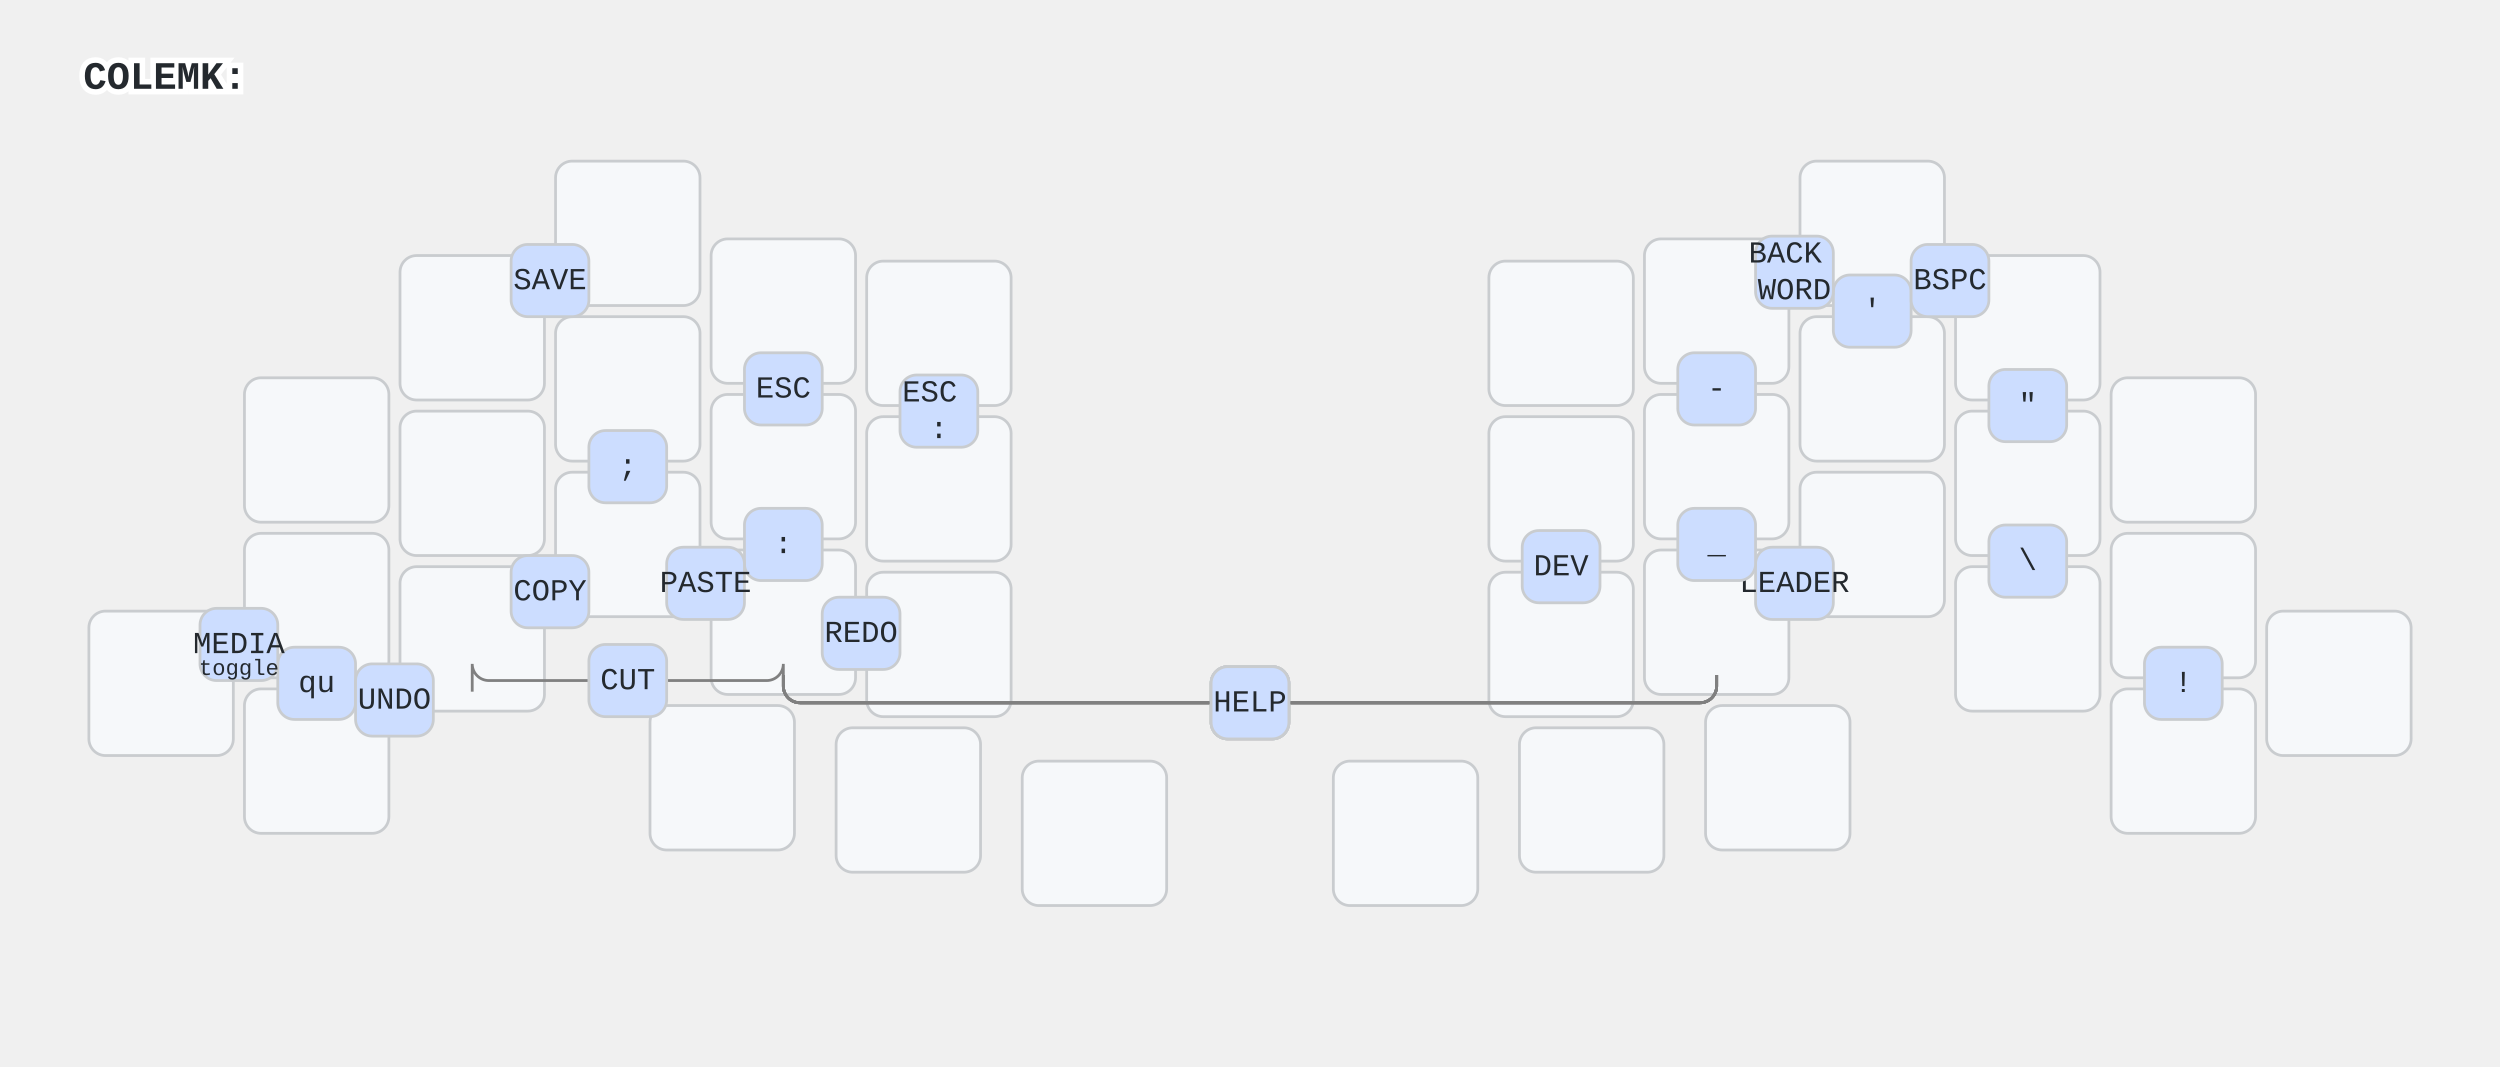
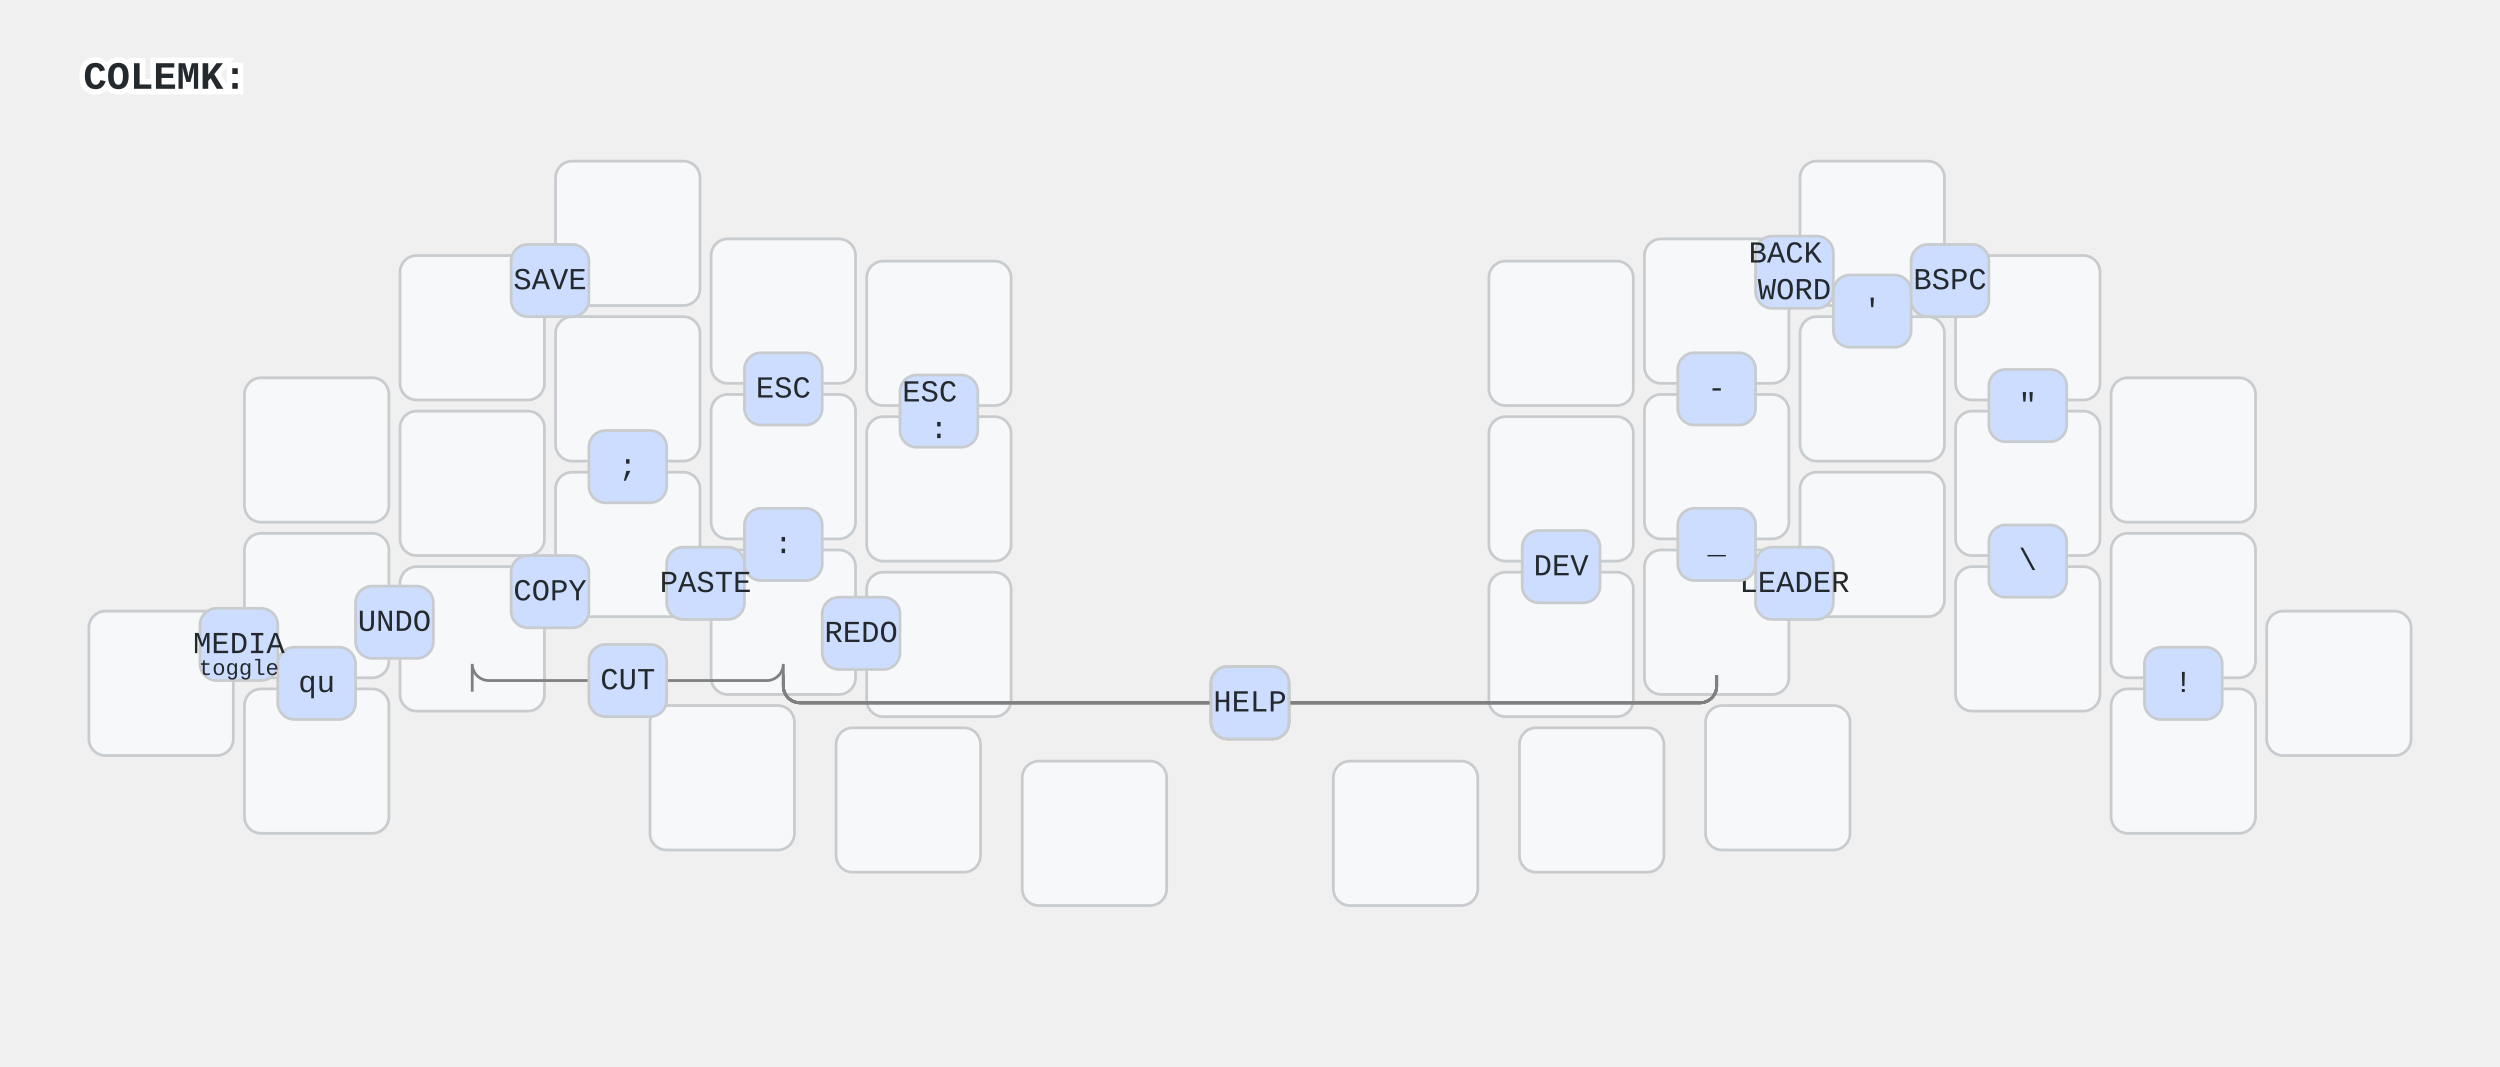
<svg xmlns="http://www.w3.org/2000/svg" width="900" height="384" viewBox="0 0 900 384" class="keymap">
  <defs>/* start glyphs */
<svg id="mdi:arrow-down-bold">
      <svg id="mdi-arrow-down-bold" viewBox="0 0 24 24">
        <path d="M9,4H15V12H19.84L12,19.84L4.16,12H9V4Z" />
      </svg>
    </svg>
    <svg id="mdi:arrow-left-bold">
      <svg id="mdi-arrow-left-bold" viewBox="0 0 24 24">
        <path d="M20,9V15H12V19.84L4.16,12L12,4.16V9H20Z" />
      </svg>
    </svg>
    <svg id="mdi:arrow-right-bold">
      <svg id="mdi-arrow-right-bold" viewBox="0 0 24 24">
        <path d="M4,15V9H12V4.16L19.84,12L12,19.84V15H4Z" />
      </svg>
    </svg>
    <svg id="mdi:arrow-up-bold">
      <svg id="mdi-arrow-up-bold" viewBox="0 0 24 24">
        <path d="M15,20H9V12H4.16L12,4.16L19.84,12H15V20Z" />
      </svg>
    </svg>
    <svg id="mdi:menu-down">
      <svg id="mdi-menu-down" viewBox="0 0 24 24">
        <path d="M7,10L12,15L17,10H7Z" />
      </svg>
    </svg>
    <svg id="mdi:menu-left">
      <svg id="mdi-menu-left" viewBox="0 0 24 24">
        <path d="M14,7L9,12L14,17V7Z" />
      </svg>
    </svg>
    <svg id="mdi:menu-right">
      <svg id="mdi-menu-right" viewBox="0 0 24 24">
        <path d="M10,17L15,12L10,7V17Z" />
      </svg>
    </svg>
    <svg id="mdi:menu-up">
      <svg id="mdi-menu-up" viewBox="0 0 24 24">
        <path d="M7,15L12,10L17,15H7Z" />
      </svg>
    </svg>
    <svg id="mdi:mouse-left-click-outline">
      <svg id="mdi-mouse-left-click-outline" viewBox="0 0 24 24">
        <path d="M13 9V1.07C13.7 1.16 14.37 1.33 15 1.59C17.33 2.53 19.11 4.53 19.75 7C19.91 7.64 20 8.31 20 9H13M17.66 7C17.18 5.65 16.23 4.5 15 3.81V7H17.66M6 15V13H18V15C18 16.59 17.37 18.12 16.24 19.24C15.12 20.37 13.59 21 12 21C10.41 21 8.88 20.37 7.76 19.24C6.63 18.12 6 16.59 6 15M4 15C4 17.12 4.84 19.16 6.34 20.66C7.84 22.16 9.88 23 12 23C14.12 23 16.16 22.16 17.66 20.66C19.16 19.16 20 17.12 20 15V11H4V15M11 9V1.07C7.06 1.56 4 4.92 4 9H11Z" />
      </svg>
    </svg>
    <svg id="mdi:mouse-right-click-outline">
      <svg id="mdi-mouse-right-click-outline" viewBox="0 0 24 24">
        <path d="M13 9V1.07C16.94 1.56 20 4.92 20 9H13M11 9V1.07C10.3 1.16 9.63 1.33 9 1.59C6.67 2.53 4.89 4.53 4.25 7C4.09 7.64 4 8.31 4 9H11M6.34 7C6.82 5.65 7.78 4.5 9 3.81V7H6.34M6 15V13H18V15C18 16.59 17.37 18.12 16.24 19.24C15.12 20.37 13.59 21 12 21C10.41 21 8.88 20.37 7.76 19.24C6.63 18.12 6 16.59 6 15M4 15C4 17.12 4.84 19.16 6.34 20.66C7.84 22.16 9.88 23 12 23C14.12 23 16.16 22.16 17.66 20.66C19.16 19.16 20 17.12 20 15V11H4V15Z" />
      </svg>
    </svg>
    <svg id="mdi:mouse-scroll-wheel">
      <svg id="mdi-mouse-scroll-wheel" viewBox="0 0 24 24">
        <path d="M11 1.07C7.05 1.56 4 4.92 4 9H11V7.73C10.4 7.39 10 6.74 10 6V4C10 3.26 10.4 2.61 11 2.27V1.07M13 9V7.73C13.6 7.39 14 6.74 14 6V4C14 3.26 13.6 2.61 13 2.27V1.07C16.94 1.56 20 4.92 20 9H13M4 15C4 17.12 4.84 19.16 6.34 20.66C7.84 22.16 9.88 23 12 23C14.12 23 16.16 22.16 17.66 20.66C19.16 19.16 20 17.12 20 15V11H4V15M13 6V4C13 3.45 12.55 3 12 3C11.45 3 11 3.45 11 4V6C11 6.55 11.45 7 12 7C12.55 7 13 6.55 13 6Z" />
      </svg>
    </svg>
  </defs>/* end glyphs */
<style>/* inherit to force styles through use tags */
svg path {
    fill: inherit;
}

/* font and background color specifications */
svg.keymap {
    font-family: SFMono-Regular,Consolas,Liberation Mono,Menlo,monospace;
    font-size: 14px;
    font-kerning: normal;
    text-rendering: optimizeLegibility;
    fill: #24292e;
}

/* default key styling */
rect.key {
    fill: #f6f8fa;
}

rect.key, rect.combo {
    stroke: #c9cccf;
    stroke-width: 1;
}

/* default key side styling, only used is draw_key_sides is set */
rect.side {
    filter: brightness(90%);
}

/* color accent for combo boxes */
rect.combo, rect.combo-separate {
    fill: #cdf;
}

/* color accent for held keys */
rect.held, rect.combo.held {
    fill: #fdd;
}

/* color accent for ghost (optional) keys */
rect.ghost, rect.combo.ghost {
    stroke-dasharray: 4, 4;
    stroke-width: 2;
}

text {
    text-anchor: middle;
    dominant-baseline: middle;
}

/* styling for layer labels */
text.label {
    font-weight: bold;
    text-anchor: start;
    stroke: white;
    stroke-width: 4;
    paint-order: stroke;
}

/* styling for optional footer */
text.footer {
    text-anchor: end;
    dominant-baseline: auto;
    stroke: white;
    stroke-width: 4;
    paint-order: stroke;
}

/* styling for combo tap, and key hold/shifted label text */
text.combo, text.hold, text.shifted {
    font-size: 11px;
}

text.hold {
    text-anchor: middle;
    dominant-baseline: auto;
}

text.shifted {
    text-anchor: middle;
    dominant-baseline: hanging;
}

text.layer-activator {
    text-decoration: underline;
}

/* styling for hold/shifted label text in combo box */
text.combo.hold, text.combo.shifted {
    font-size: 8px;
}

/* lighter symbol for transparent keys */
text.trans {
    fill: #7b7e81;
}

/* styling for combo dendrons */
path.combo {
    stroke-width: 1;
    stroke: gray;
    fill: none;
}

/* Start Tabler Icons Cleanup */
/* cannot use height/width with glyphs */
.icon-tabler &gt; path {
    fill: inherit;
    stroke: inherit;
    stroke-width: 2;
}
/* hide tabler's default box */
.icon-tabler &gt; path[stroke="none"][fill="none"] {
    visibility: hidden;
}
/* End Tabler Icons Cleanup */
</style>
  <g transform="translate(30, 0)" class="layer-COLEMK">
    <text x="0" y="28" class="label" id="COLEMK">COLEMK:</text>
    <g transform="translate(0, 56)">
      <g transform="translate(84, 106)" class="key keypos-0">
        <rect rx="6" ry="6" x="-26" y="-26" width="52" height="52" class="key" />
      </g>
      <g transform="translate(140, 62)" class="key keypos-1">
        <rect rx="6" ry="6" x="-26" y="-26" width="52" height="52" class="key" />
      </g>
      <g transform="translate(196, 28)" class="key keypos-2">
        <rect rx="6" ry="6" x="-26" y="-26" width="52" height="52" class="key" />
      </g>
      <g transform="translate(252, 56)" class="key keypos-3">
        <rect rx="6" ry="6" x="-26" y="-26" width="52" height="52" class="key" />
      </g>
      <g transform="translate(308, 64)" class="key keypos-4">
        <rect rx="6" ry="6" x="-26" y="-26" width="52" height="52" class="key" />
      </g>
      <g transform="translate(532, 64)" class="key keypos-5">
        <rect rx="6" ry="6" x="-26" y="-26" width="52" height="52" class="key" />
      </g>
      <g transform="translate(588, 56)" class="key keypos-6">
        <rect rx="6" ry="6" x="-26" y="-26" width="52" height="52" class="key" />
      </g>
      <g transform="translate(644, 28)" class="key keypos-7">
        <rect rx="6" ry="6" x="-26" y="-26" width="52" height="52" class="key" />
      </g>
      <g transform="translate(700, 62)" class="key keypos-8">
        <rect rx="6" ry="6" x="-26" y="-26" width="52" height="52" class="key" />
      </g>
      <g transform="translate(756, 106)" class="key keypos-9">
        <rect rx="6" ry="6" x="-26" y="-26" width="52" height="52" class="key" />
      </g>
      <g transform="translate(84, 162)" class="key keypos-10">
        <rect rx="6" ry="6" x="-26" y="-26" width="52" height="52" class="key" />
      </g>
      <g transform="translate(140, 118)" class="key keypos-11">
        <rect rx="6" ry="6" x="-26" y="-26" width="52" height="52" class="key" />
      </g>
      <g transform="translate(196, 84)" class="key keypos-12">
        <rect rx="6" ry="6" x="-26" y="-26" width="52" height="52" class="key" />
      </g>
      <g transform="translate(252, 112)" class="key keypos-13">
        <rect rx="6" ry="6" x="-26" y="-26" width="52" height="52" class="key" />
      </g>
      <g transform="translate(308, 120)" class="key keypos-14">
        <rect rx="6" ry="6" x="-26" y="-26" width="52" height="52" class="key" />
      </g>
      <g transform="translate(532, 120)" class="key keypos-15">
        <rect rx="6" ry="6" x="-26" y="-26" width="52" height="52" class="key" />
      </g>
      <g transform="translate(588, 112)" class="key keypos-16">
        <rect rx="6" ry="6" x="-26" y="-26" width="52" height="52" class="key" />
      </g>
      <g transform="translate(644, 84)" class="key keypos-17">
        <rect rx="6" ry="6" x="-26" y="-26" width="52" height="52" class="key" />
      </g>
      <g transform="translate(700, 118)" class="key keypos-18">
        <rect rx="6" ry="6" x="-26" y="-26" width="52" height="52" class="key" />
      </g>
      <g transform="translate(756, 162)" class="key keypos-19">
        <rect rx="6" ry="6" x="-26" y="-26" width="52" height="52" class="key" />
      </g>
      <g transform="translate(28, 190)" class="key keypos-20">
        <rect rx="6" ry="6" x="-26" y="-26" width="52" height="52" class="key" />
      </g>
      <g transform="translate(84, 218)" class="key keypos-21">
        <rect rx="6" ry="6" x="-26" y="-26" width="52" height="52" class="key" />
      </g>
      <g transform="translate(140, 174)" class="key keypos-22">
        <rect rx="6" ry="6" x="-26" y="-26" width="52" height="52" class="key" />
      </g>
      <g transform="translate(196, 140)" class="key keypos-23">
        <rect rx="6" ry="6" x="-26" y="-26" width="52" height="52" class="key" />
      </g>
      <g transform="translate(252, 168)" class="key keypos-24">
        <rect rx="6" ry="6" x="-26" y="-26" width="52" height="52" class="key" />
      </g>
      <g transform="translate(308, 176)" class="key keypos-25">
        <rect rx="6" ry="6" x="-26" y="-26" width="52" height="52" class="key" />
      </g>
      <g transform="translate(532, 176)" class="key keypos-26">
        <rect rx="6" ry="6" x="-26" y="-26" width="52" height="52" class="key" />
      </g>
      <g transform="translate(588, 168)" class="key keypos-27">
        <rect rx="6" ry="6" x="-26" y="-26" width="52" height="52" class="key" />
      </g>
      <g transform="translate(644, 140)" class="key keypos-28">
        <rect rx="6" ry="6" x="-26" y="-26" width="52" height="52" class="key" />
      </g>
      <g transform="translate(700, 174)" class="key keypos-29">
        <rect rx="6" ry="6" x="-26" y="-26" width="52" height="52" class="key" />
      </g>
      <g transform="translate(756, 218)" class="key keypos-30">
        <rect rx="6" ry="6" x="-26" y="-26" width="52" height="52" class="key" />
      </g>
      <g transform="translate(812, 190)" class="key keypos-31">
        <rect rx="6" ry="6" x="-26" y="-26" width="52" height="52" class="key" />
      </g>
      <g transform="translate(230, 224)" class="key keypos-32">
        <rect rx="6" ry="6" x="-26" y="-26" width="52" height="52" class="key" />
      </g>
      <g transform="translate(297, 232)" class="key keypos-33">
        <rect rx="6" ry="6" x="-26" y="-26" width="52" height="52" class="key" />
      </g>
      <g transform="translate(364, 244)" class="key keypos-34">
        <rect rx="6" ry="6" x="-26" y="-26" width="52" height="52" class="key" />
      </g>
      <g transform="translate(476, 244)" class="key keypos-35">
        <rect rx="6" ry="6" x="-26" y="-26" width="52" height="52" class="key" />
      </g>
      <g transform="translate(543, 232)" class="key keypos-36">
        <rect rx="6" ry="6" x="-26" y="-26" width="52" height="52" class="key" />
      </g>
      <g transform="translate(610, 224)" class="key keypos-37">
        <rect rx="6" ry="6" x="-26" y="-26" width="52" height="52" class="key" />
      </g>
      <g class="combo combopos-0">
        <rect rx="6" ry="6" x="602" y="141" width="28" height="26" class="combo" />
        <text x="616" y="154" class="combo tap">LEADER</text>
      </g>
      <g class="combo combopos-1">
        <rect rx="6" ry="6" x="518" y="135" width="28" height="26" class="combo" />
        <text x="532" y="148" class="combo tap">DEV</text>
      </g>
      <g class="combo combopos-2">
        <rect rx="6" ry="6" x="70" y="177" width="28" height="26" class="combo" />
        <text x="84" y="190" class="combo tap">qu</text>
      </g>
      <g class="combo combopos-3">
        <rect rx="6" ry="6" x="574" y="127" width="28" height="26" class="combo" />
        <text x="588" y="140" class="combo tap">_</text>
      </g>
      <g class="combo combopos-4">
        <rect rx="6" ry="6" x="574" y="71" width="28" height="26" class="combo" />
        <text x="588" y="84" class="combo tap">-</text>
      </g>
      <g class="combo combopos-5">
        <rect rx="6" ry="6" x="630" y="43" width="28" height="26" class="combo" />
        <text x="644" y="56" class="combo tap">'</text>
      </g>
      <g class="combo combopos-6">
        <rect rx="6" ry="6" x="686" y="77" width="28" height="26" class="combo" />
        <text x="700" y="90" class="combo tap">"</text>
      </g>
      <g class="combo combopos-7">
        <rect rx="6" ry="6" x="238" y="127" width="28" height="26" class="combo" />
        <text x="252" y="140" class="combo tap">:</text>
      </g>
      <g class="combo combopos-8">
        <rect rx="6" ry="6" x="182" y="99" width="28" height="26" class="combo" />
        <text x="196" y="112" class="combo tap">;</text>
      </g>
      <g class="combo combopos-9">
        <rect rx="6" ry="6" x="742" y="177" width="28" height="26" class="combo" />
        <text x="756" y="190" class="combo tap">!</text>
      </g>
      <g class="combo combopos-10">
        <rect rx="6" ry="6" x="686" y="133" width="28" height="26" class="combo" />
        <text x="700" y="146" class="combo tap">\</text>
      </g>
      <g class="combo combopos-11">
        <rect rx="6" ry="6" x="602" y="29" width="28" height="26" class="combo" />
        <text x="616" y="42" class="combo tap">
          <tspan x="616" dy="-0.6em">BACK</tspan>
          <tspan x="616" dy="1.2em">WORD</tspan>
        </text>
      </g>
      <g class="combo combopos-12">
        <rect rx="6" ry="6" x="658" y="32" width="28" height="26" class="combo" />
        <text x="672" y="45" class="combo tap">BSPC</text>
      </g>
      <g class="combo combopos-13">
        <rect rx="6" ry="6" x="238" y="71" width="28" height="26" class="combo" />
        <text x="252" y="84" class="combo tap">ESC</text>
      </g>
      <g class="combo combopos-14">
        <rect rx="6" ry="6" x="154" y="32" width="28" height="26" class="combo" />
        <text x="168" y="45" class="combo tap">SAVE</text>
      </g>
      <g class="combo combopos-15">
        <rect rx="6" ry="6" x="154" y="144" width="28" height="26" class="combo" />
        <text x="168" y="157" class="combo tap">COPY</text>
      </g>
      <g class="combo combopos-16">
        <rect rx="6" ry="6" x="210" y="141" width="28" height="26" class="combo" />
        <text x="224" y="154" class="combo tap">PASTE</text>
      </g>
      <g class="combo combopos-17">
        <path d="M196,189 h-50 a6.0,6.0 0 0 1 -6.0,-6.0 v10" class="combo" />
        <path d="M196,189 h50 a6.0,6.0 0 0 0 6.0,-6.0 v4" class="combo" />
        <rect rx="6" ry="6" x="182" y="176" width="28" height="26" class="combo" />
        <text x="196" y="189" class="combo tap">CUT</text>
      </g>
      <g class="combo combopos-18">
-         <rect rx="6" ry="6" x="98" y="183" width="28" height="26" class="combo" />
-         <text x="112" y="196" class="combo tap">UNDO</text>
-       </g>
-       <g class="combo combopos-19">
        <rect rx="6" ry="6" x="266" y="159" width="28" height="26" class="combo" />
        <text x="280" y="172" class="combo tap">REDO</text>
      </g>
-       <g class="combo combopos-20">
+       <g class="combo combopos-19">
        <rect rx="6" ry="6" x="294" y="79" width="28" height="26" class="combo" />
        <text x="308" y="92" class="combo tap">
          <tspan x="308" dy="-0.6em">ESC</tspan>
          <tspan x="308" dy="1.2em">:</tspan>
        </text>
      </g>
+       <g class="combo combopos-20">
+         <path d="M420,197 h-162 a6.0,6.0 0 0 1 -6.0,-6.0 v-4" class="combo" />
+         <path d="M420,197 h162 a6.0,6.0 0 0 0 6.0,-6.0 v-4" class="combo" />
+         <rect rx="6" ry="6" x="406" y="184" width="28" height="26" class="combo" />
+         <text x="420" y="197" class="combo tap">HELP</text>
+       </g>
      <g class="combo combopos-21">
        <path d="M420,197 h-162 a6.0,6.0 0 0 1 -6.0,-6.0 v-4" class="combo" />
        <path d="M420,197 h162 a6.0,6.0 0 0 0 6.0,-6.0 v-4" class="combo" />
        <rect rx="6" ry="6" x="406" y="184" width="28" height="26" class="combo" />
        <text x="420" y="197" class="combo tap">HELP</text>
      </g>
      <g class="combo combopos-22">
        <path d="M420,197 h-162 a6.0,6.0 0 0 1 -6.0,-6.0 v-4" class="combo" />
        <path d="M420,197 h162 a6.0,6.0 0 0 0 6.0,-6.0 v-4" class="combo" />
        <rect rx="6" ry="6" x="406" y="184" width="28" height="26" class="combo" />
        <text x="420" y="197" class="combo tap">HELP</text>
      </g>
      <g class="combo combopos-23">
        <path d="M420,197 h-162 a6.0,6.0 0 0 1 -6.0,-6.0 v-4" class="combo" />
        <path d="M420,197 h162 a6.0,6.0 0 0 0 6.0,-6.0 v-4" class="combo" />
        <rect rx="6" ry="6" x="406" y="184" width="28" height="26" class="combo" />
        <text x="420" y="197" class="combo tap">HELP</text>
      </g>
      <g class="combo combopos-24">
        <path d="M420,197 h-162 a6.0,6.0 0 0 1 -6.0,-6.0 v-4" class="combo" />
        <path d="M420,197 h162 a6.0,6.0 0 0 0 6.0,-6.0 v-4" class="combo" />
        <rect rx="6" ry="6" x="406" y="184" width="28" height="26" class="combo" />
        <text x="420" y="197" class="combo tap">HELP</text>
      </g>
      <g class="combo combopos-25">
        <path d="M420,197 h-162 a6.0,6.0 0 0 1 -6.0,-6.0 v-4" class="combo" />
        <path d="M420,197 h162 a6.0,6.0 0 0 0 6.0,-6.0 v-4" class="combo" />
        <rect rx="6" ry="6" x="406" y="184" width="28" height="26" class="combo" />
        <text x="420" y="197" class="combo tap">HELP</text>
      </g>
      <g class="combo combopos-26">
-         <path d="M420,197 h-162 a6.0,6.0 0 0 1 -6.0,-6.0 v-4" class="combo" />
-         <path d="M420,197 h162 a6.0,6.0 0 0 0 6.0,-6.0 v-4" class="combo" />
-         <rect rx="6" ry="6" x="406" y="184" width="28" height="26" class="combo" />
-         <text x="420" y="197" class="combo tap">HELP</text>
-       </g>
-       <g class="combo combopos-27">
        <rect rx="6" ry="6" x="42" y="163" width="28" height="26" class="combo" />
        <text x="56" y="176" class="combo tap">MEDIA</text>
        <text x="56" y="187" class="combo hold">toggle</text>
      </g>
+       <g class="combo combopos-27">
+         <rect rx="6" ry="6" x="98" y="155" width="28" height="26" class="combo" />
+         <text x="112" y="168" class="combo tap">UNDO</text>
+       </g>
    </g>
  </g>
</svg>
